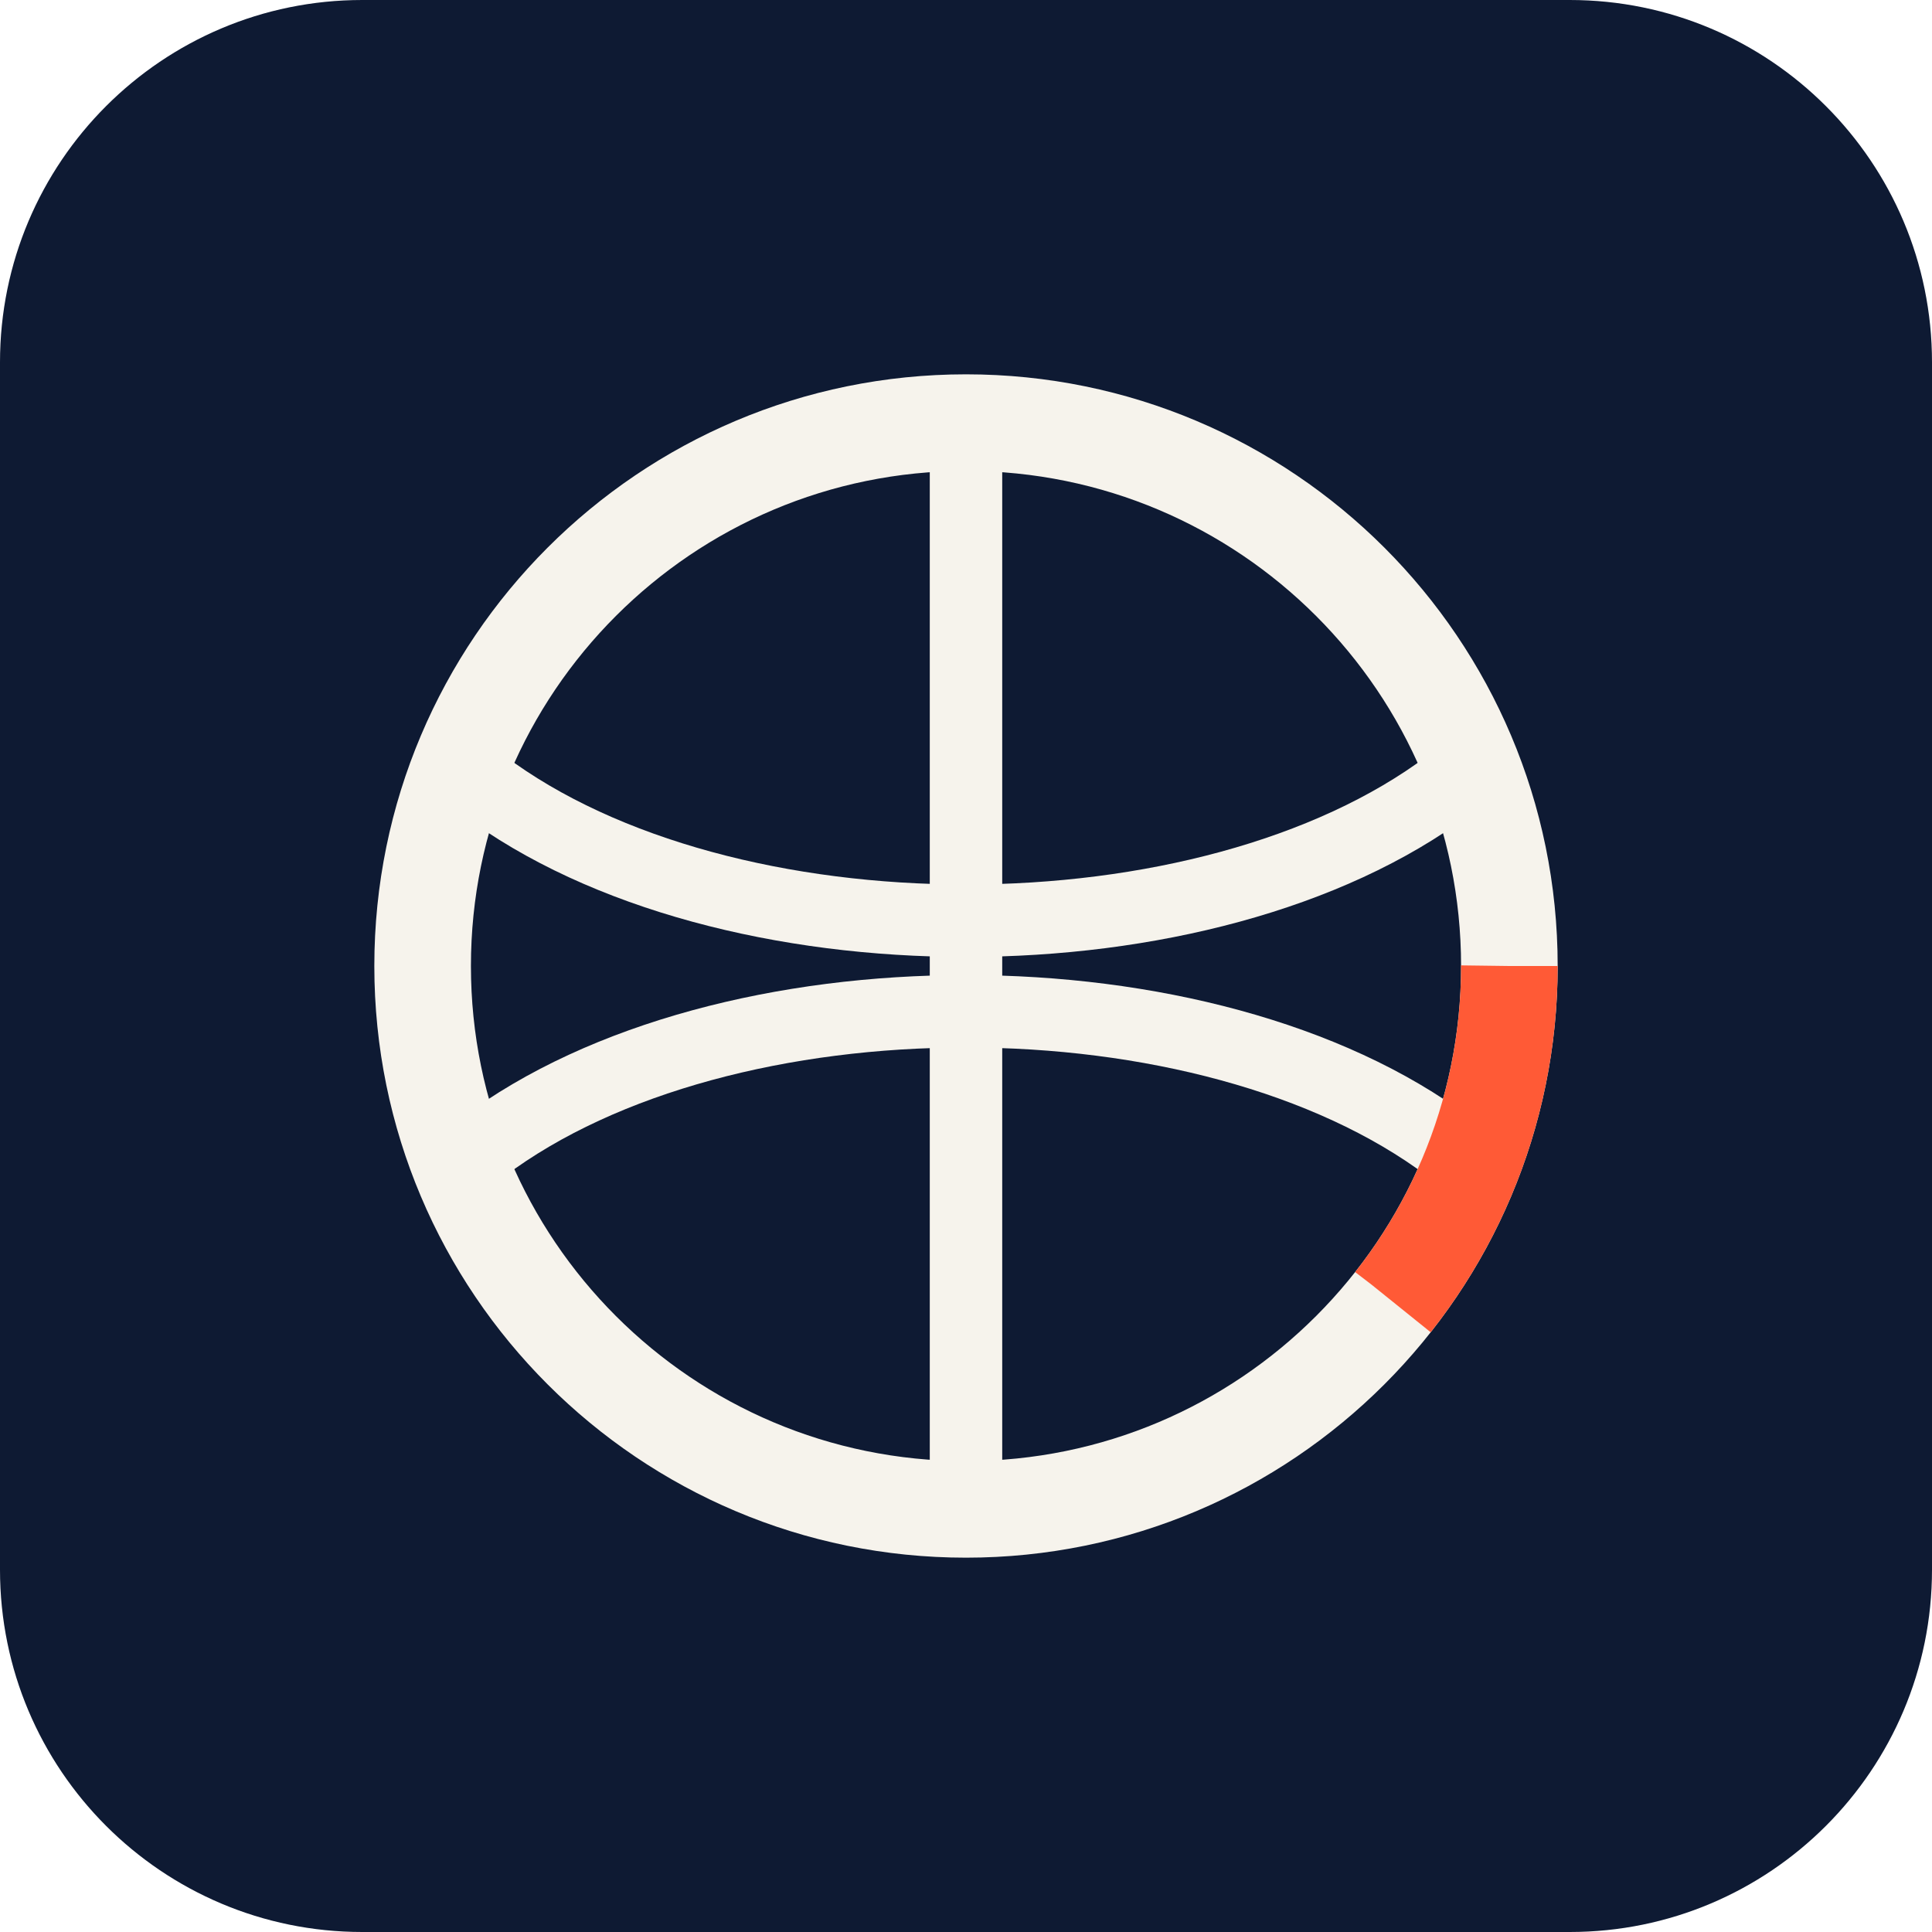
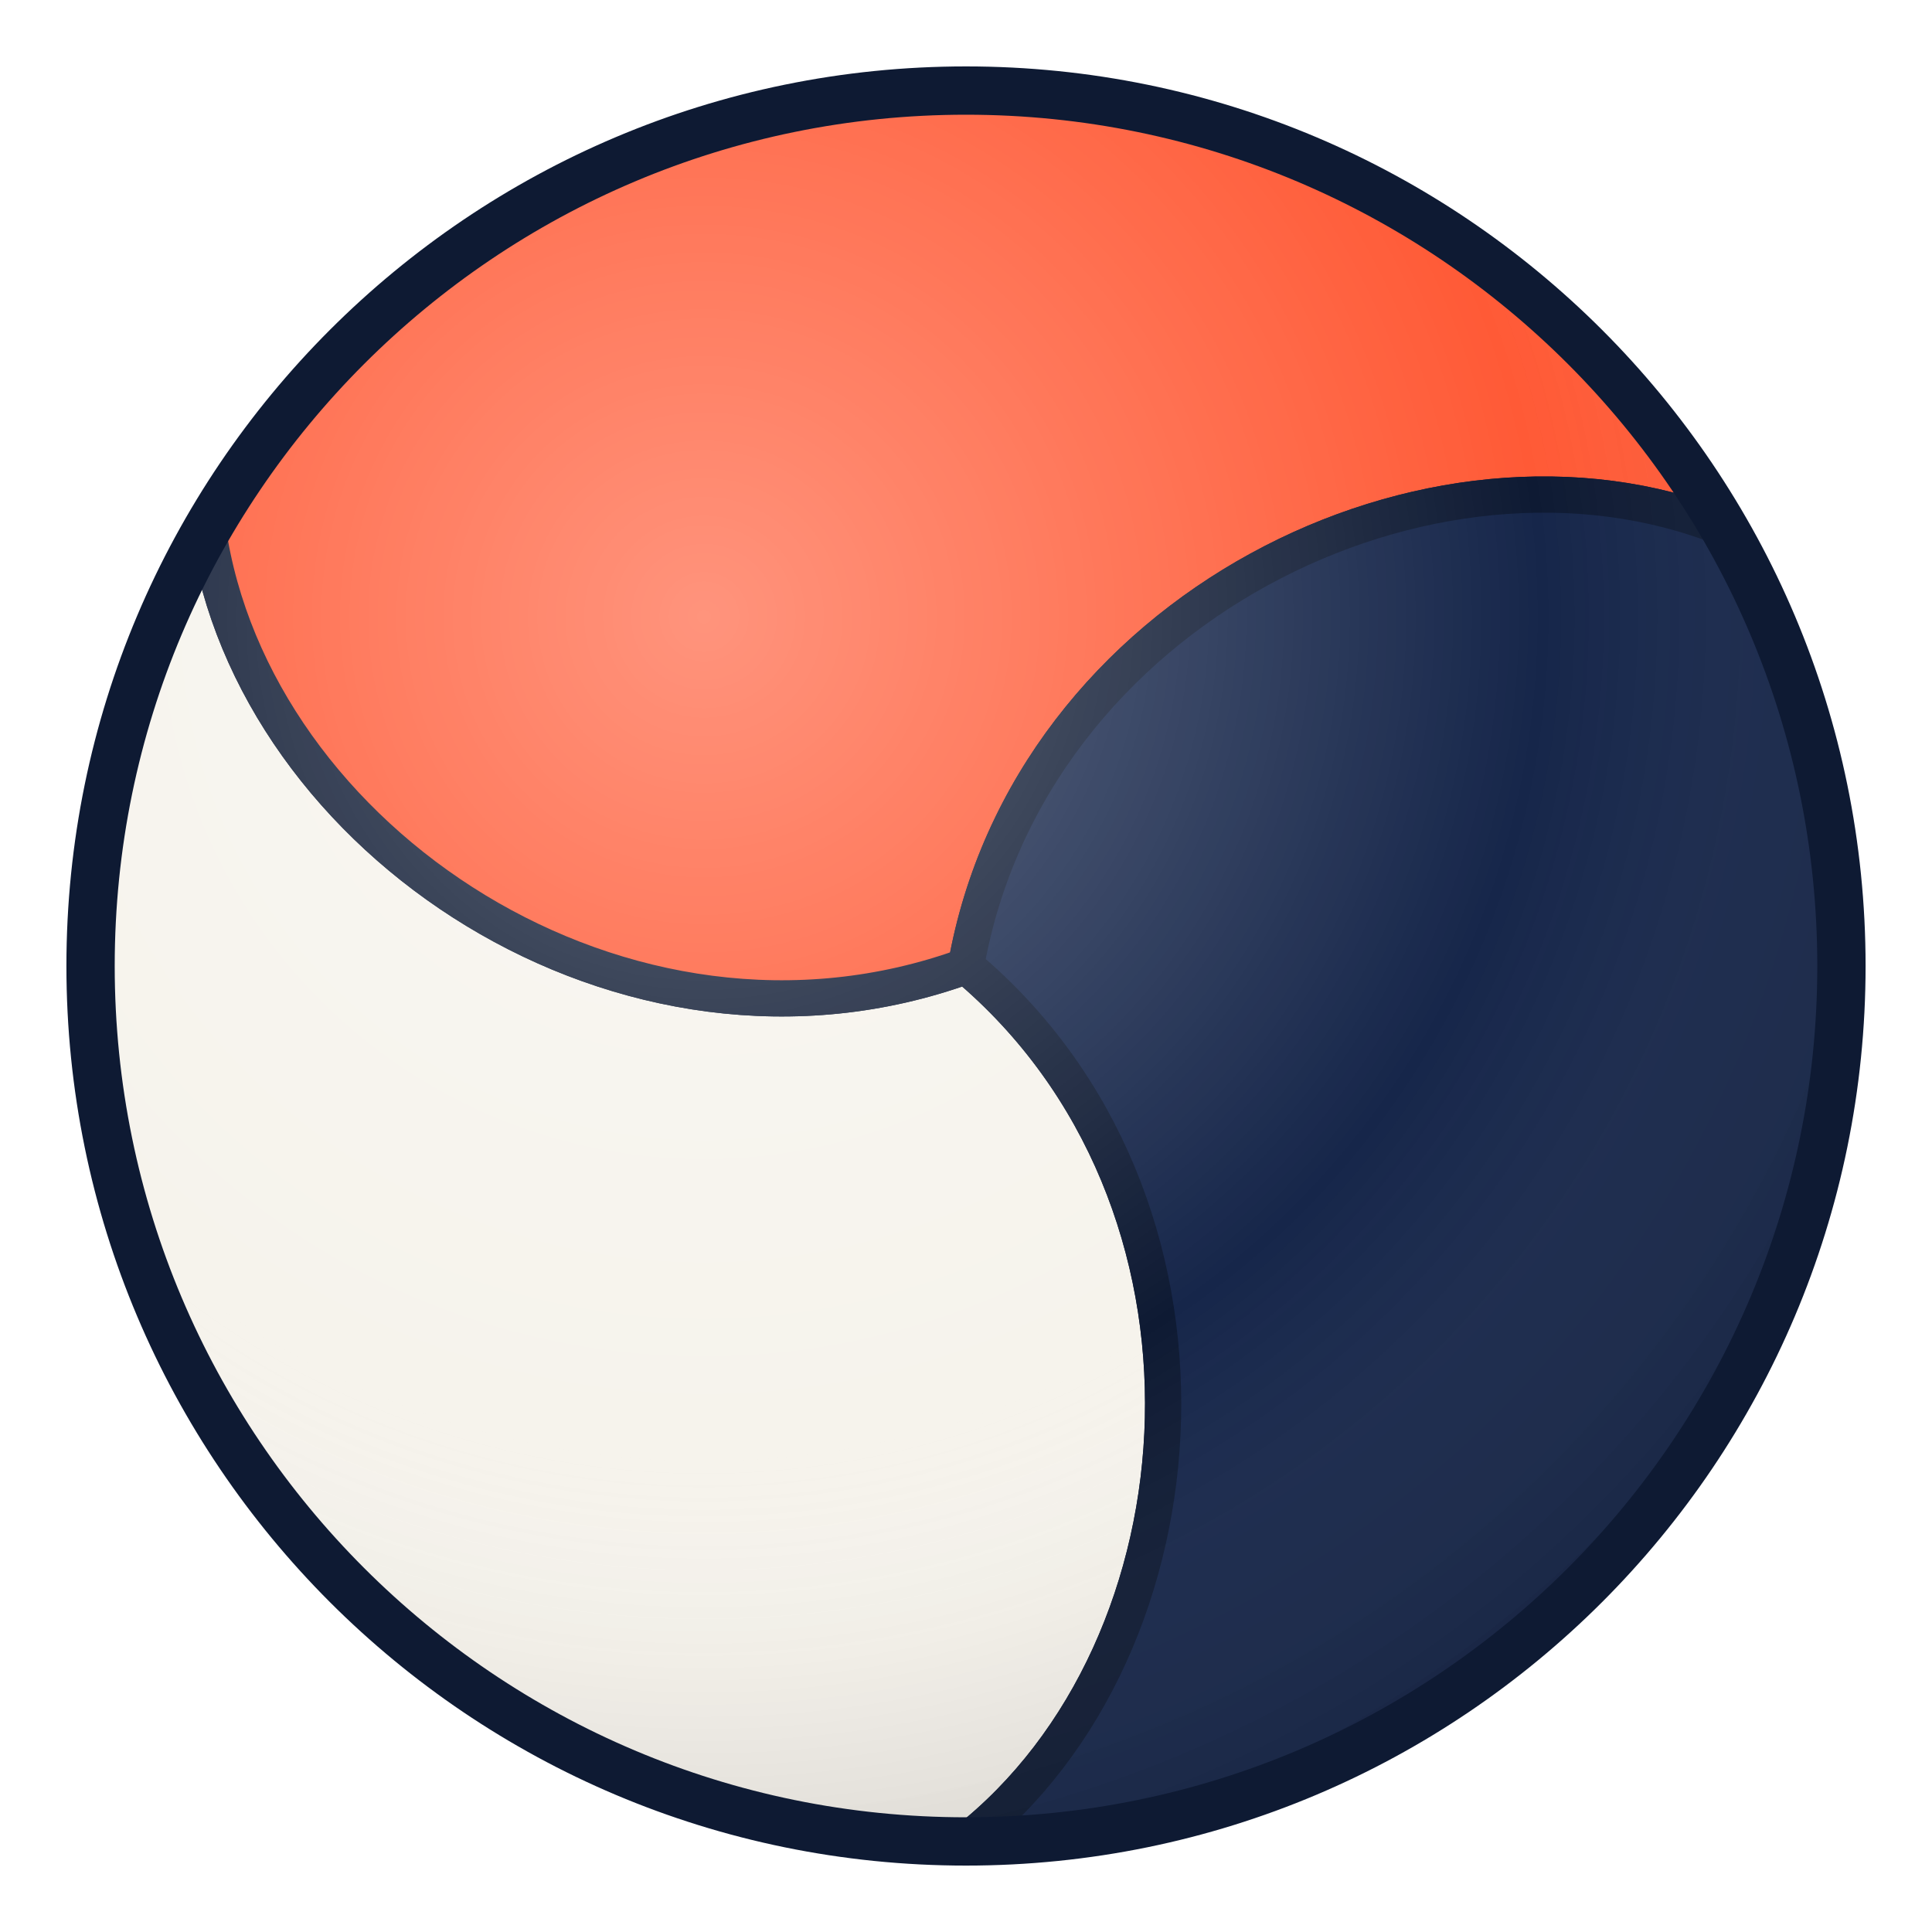
<svg xmlns="http://www.w3.org/2000/svg" viewBox="0 0 32 32">
-   <rect width="32" height="32" rx="6" fill="#0E1A33" />
-   <circle cx="16" cy="16" r="9" fill="none" stroke="#F6F3EC" stroke-width="1.6" />
-   <path d="M8 13c4 3 12 3 16 0M8 19c4-3 12-3 16 0M16 7v18" stroke="#F6F3EC" stroke-width="1.2" fill="none" />
-   <circle cx="16" cy="16" r="9" fill="none" stroke="#FF5A36" stroke-width="1.6" stroke-dasharray="6 100" />
+   <defs>
+     <radialGradient id="ball-shade" cx="35%" cy="30%" r="80%">
+       <stop offset="0%" stop-color="#ffffff" stop-opacity="0.35" />
+       <stop offset="60%" stop-color="#ffffff" stop-opacity="0" />
+       <stop offset="100%" stop-color="#000000" stop-opacity="0.18" />
+     </radialGradient>
+     <clipPath id="ball-clip">
+       <circle cx="16" cy="16" r="14.5" />
+     </clipPath>
+   </defs>
+   <g clip-path="url(#ball-clip)" stroke="#0E1A33" stroke-width="0.6" stroke-linejoin="round">
+     <path d="M16,16 C20.6,19.86 20.1,27.28 16,30.5 A14.5,14.5 0 0,1 3.44,8.75 C4.18,13.92 10.36,18.05 16,16 Z" fill="#F6F3EC" />
+     <path d="M16,16 C10.36,18.05 4.18,13.92 3.44,8.75 A14.5,14.5 0 0,1 28.56,8.75 C23.72,6.81 17.04,10.09 16,16 Z" fill="#FF5A36" />
+     <path d="M16,16 C17.04,10.09 23.72,6.81 28.56,8.75 A14.5,14.5 0 0,1 16,30.5 C20.1,27.28 20.6,19.86 16,16 Z" fill="#16264A" />
+   </g>
+   <circle cx="16" cy="16" r="14.5" fill="url(#ball-shade)" />
+   <circle cx="16" cy="16" r="14.5" fill="none" stroke="#0E1A33" stroke-width="0.8" />
</svg>
